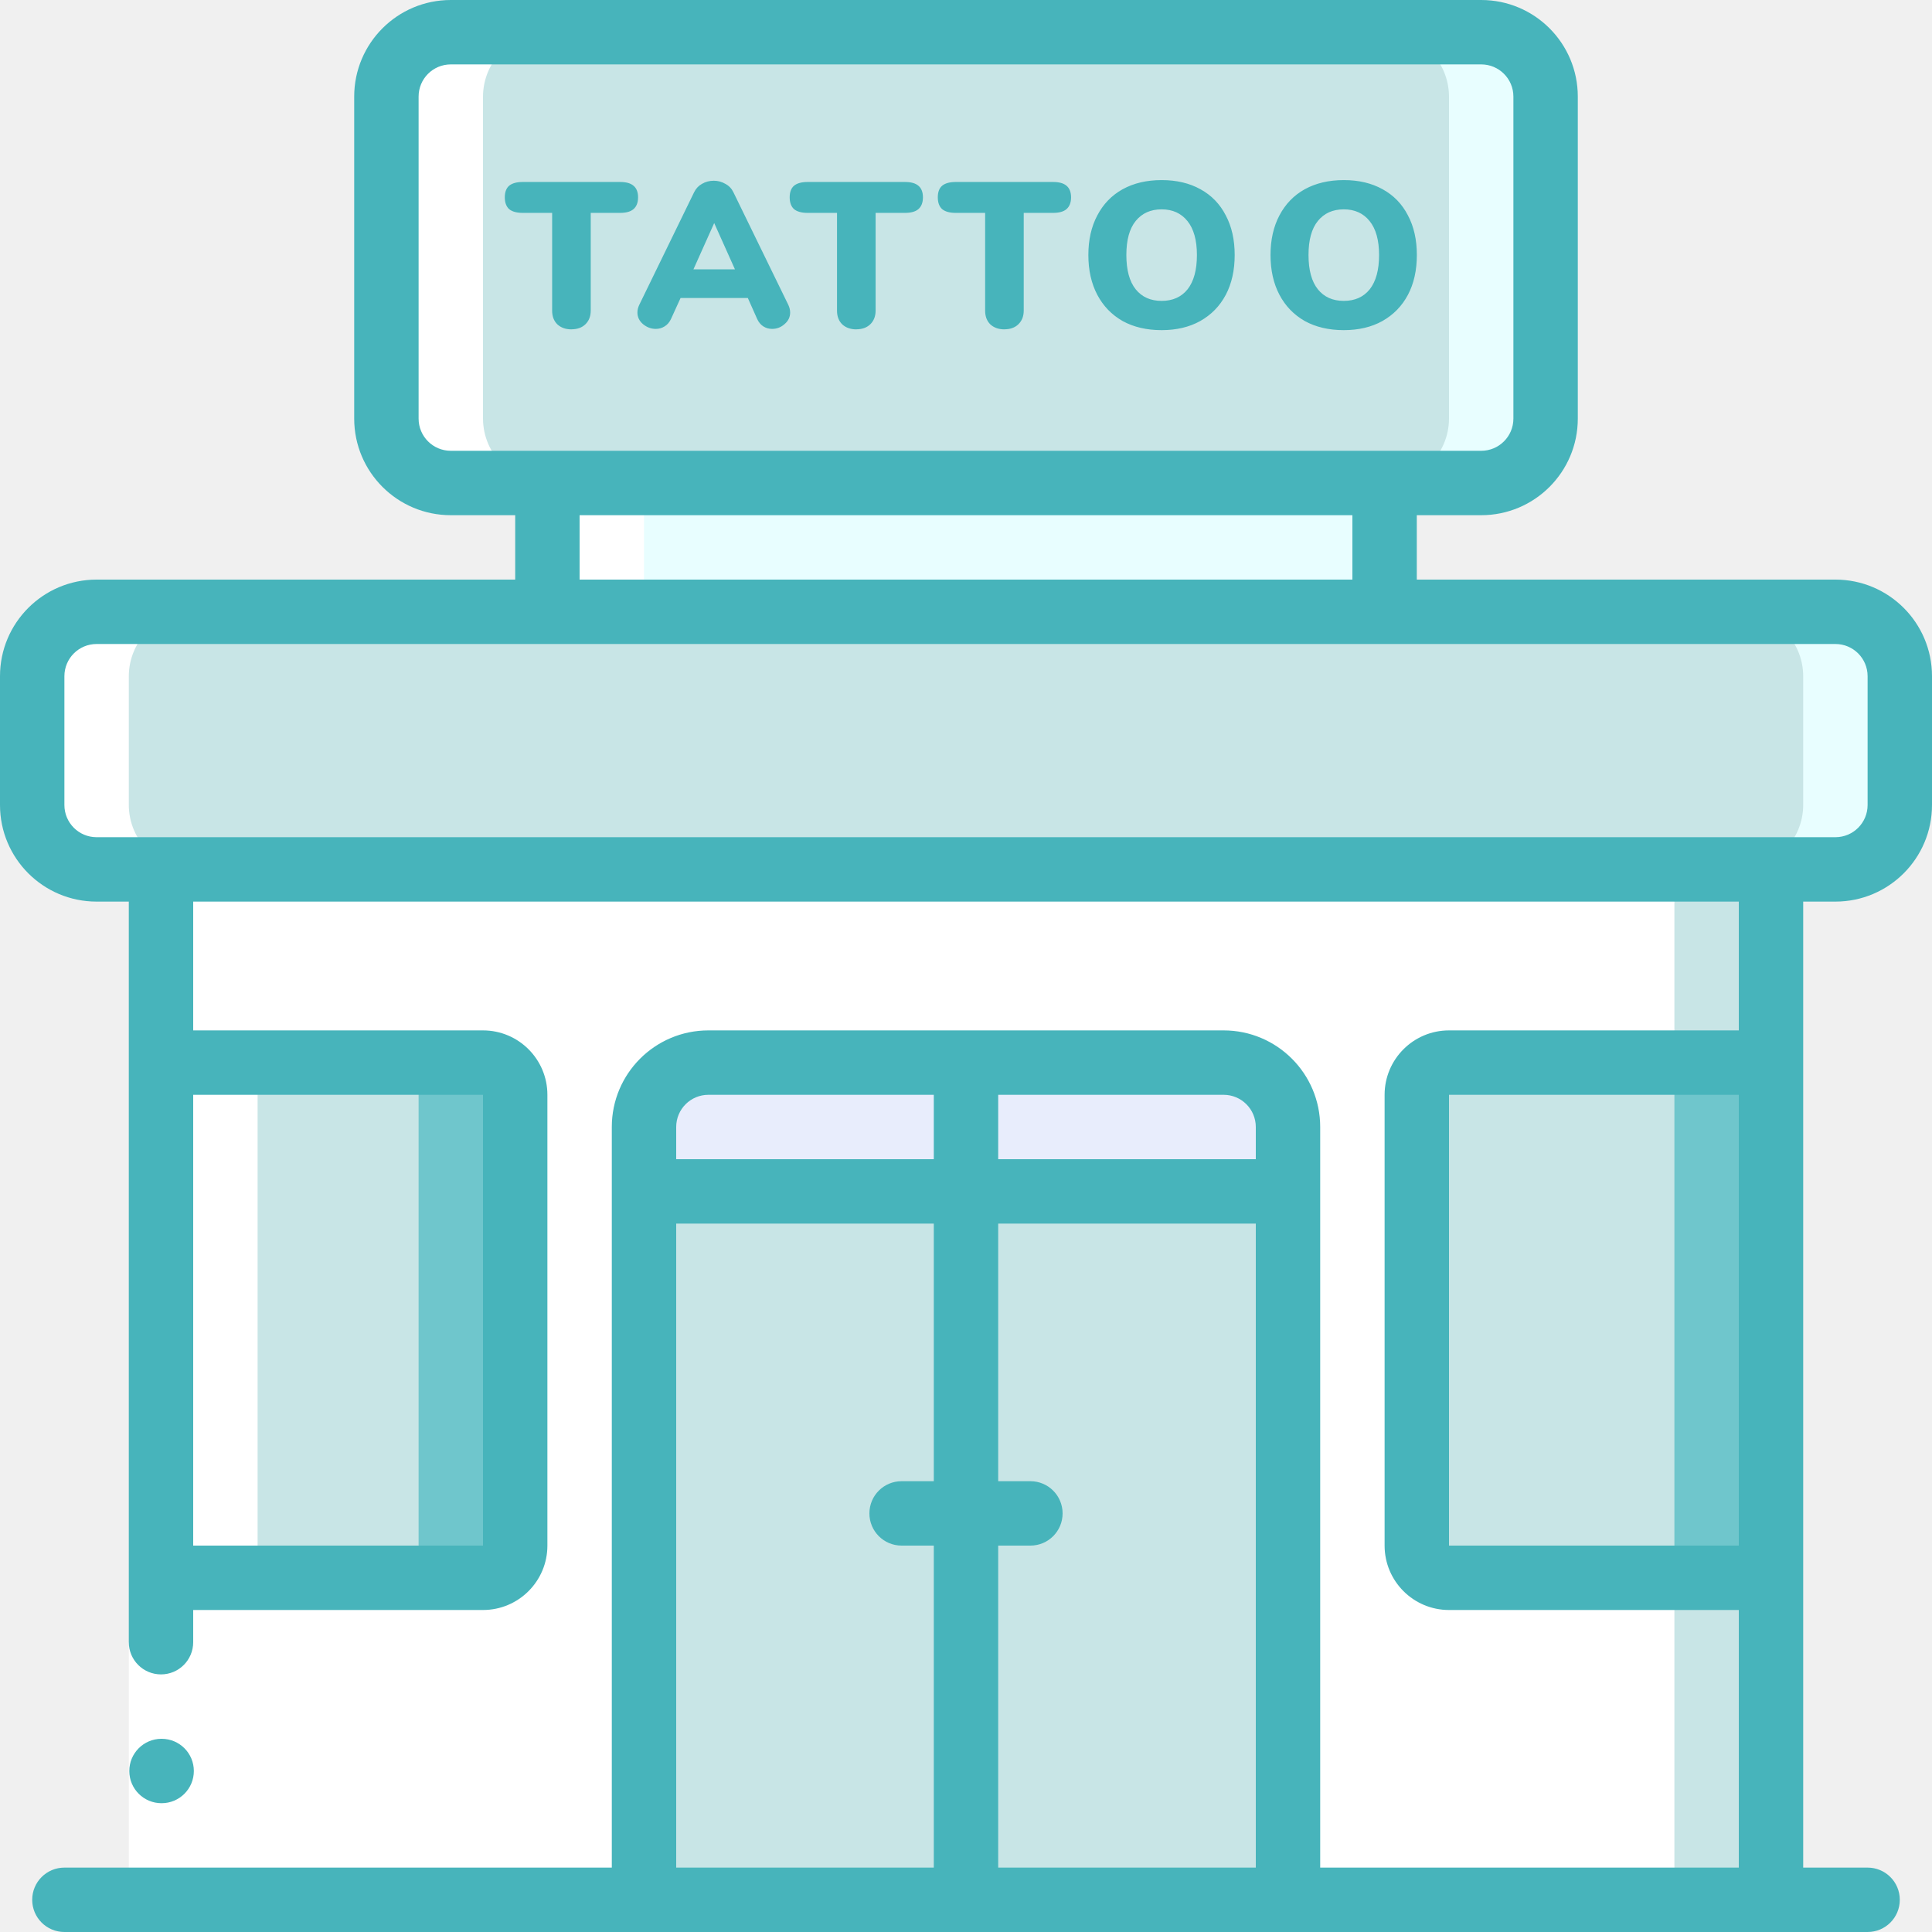
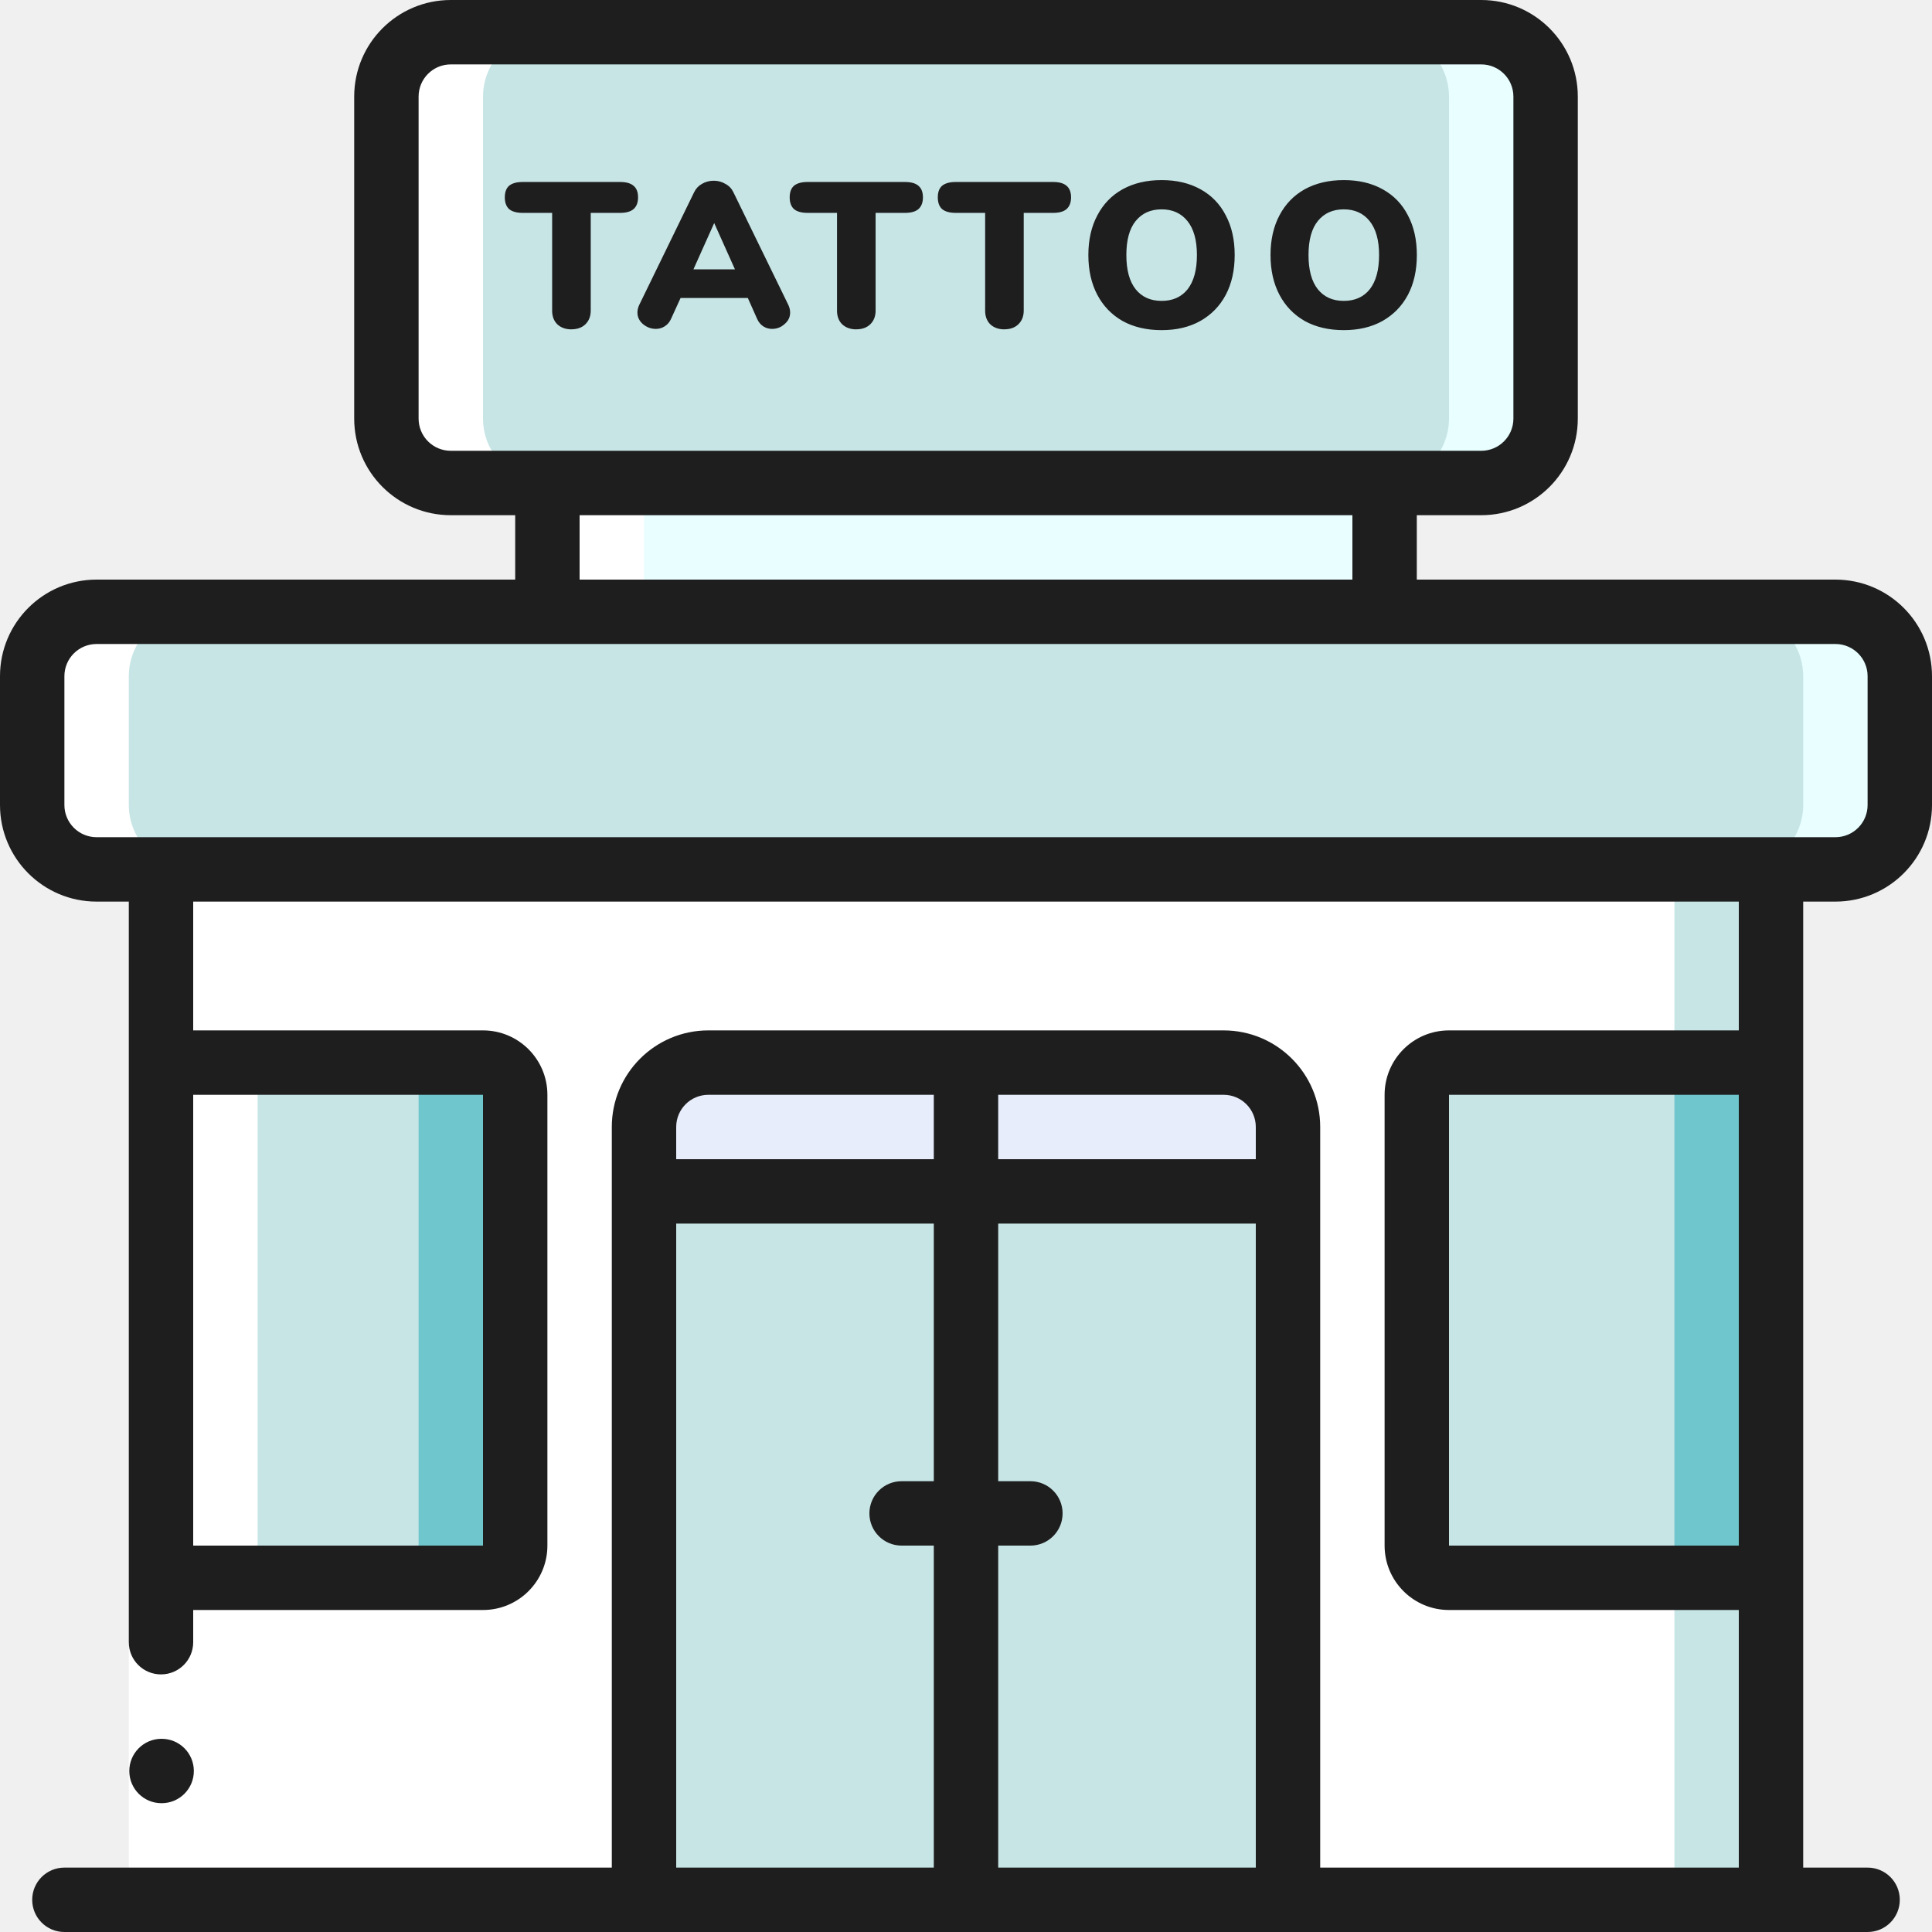
<svg xmlns="http://www.w3.org/2000/svg" width="42" height="42" fill="none" viewBox="0 0 42 42">
  <path fill="#C8E5E6" d="M39.9 13.3H2.1c-.773 0-1.4.627-1.4 1.4v2.8c0 .773.627 1.4 1.4 1.4h37.8c.773 0 1.4-.627 1.4-1.4v-2.8c0-.773-.627-1.4-1.4-1.4z" />
  <path fill="#E8FEFF" d="M39.9 13.3h-2.1c.773.002 1.398.628 1.4 1.4v2.8c-.002.772-.628 1.398-1.4 1.4h2.1c.773-.002 1.398-.628 1.4-1.4v-2.8c-.002-.772-.627-1.398-1.4-1.4z" />
  <path fill="#C8E5E6" d="M32.2.7H9.8c-.773 0-1.4.627-1.4 1.4v7c0 .773.627 1.4 1.4 1.4h22.4c.774 0 1.4-.627 1.4-1.4v-7c0-.773-.626-1.4-1.4-1.4z" />
  <path fill="#E8FEFF" d="M32.2.7h-2.1c.772.002 1.398.628 1.4 1.4v7c-.002.772-.628 1.398-1.4 1.4h2.1c.772-.002 1.398-.628 1.4-1.4v-7c-.002-.772-.628-1.398-1.4-1.4zM11.9 10.5h18.2v2.8H11.9v-2.8z" />
  <path fill="#fff" d="M3.5 18.9h35v22.4h-35V18.9z" />
  <path fill="#C8E5E6" d="M36.4 18.9h2.1v22.4h-2.1V18.9zM21 25.9h7v15.4h-7V25.9z" />
  <path fill="#C8E5E6" d="M25.9 25.9H28v15.4h-2.1V25.9zM14 25.9h7v15.4h-7V25.9z" />
  <path fill="#C8E5E6" d="M18.9 25.9H21v15.4h-2.1V25.9z" />
  <path fill="#E8EDFC" d="M21 23.1v2.8h-7v-1.4c.002-.772.628-1.398 1.4-1.4H21zM28 24.5v1.4h-7v-2.8h5.6c.772.002 1.398.628 1.4 1.4z" />
  <path fill="#C8E5E6" d="M31.5 23.1h7v11.2h-7c-.386 0-.7-.313-.7-.7v-9.8c0-.387.314-.7.7-.7z" />
  <path fill="#6FC6CC" d="M36.4 23.1h2.1v11.2h-2.1V23.1z" />
  <path fill="#C8E5E6" d="M3.5 23.1h7c.387 0 .7.313.7.7v9.8c0 .387-.313.7-.7.7h-7V23.1z" />
  <path fill="#6FC6CC" d="M10.5 23.1H8.4c.387 0 .7.313.7.7v9.8c0 .387-.313.7-.7.7h2.1c.387 0 .7-.313.7-.7v-9.8c0-.387-.313-.7-.7-.7z" />
  <path fill="#fff" d="M10.5 9.1v-7c.003-.772.628-1.398 1.4-1.4H9.8c-.772.002-1.397.628-1.4 1.4v7c.003.772.628 1.398 1.4 1.4h2.1c-.772-.002-1.397-.628-1.4-1.4zM11.9 10.5H14v2.8h-2.1v-2.8zM2.1 18.9h1.4v22.4h2.1V18.9H4.2c-.772-.002-1.397-.628-1.4-1.4v-2.8c.003-.772.628-1.398 1.4-1.4H2.1c-.772.002-1.397.628-1.4 1.4v2.8c.003.772.628 1.398 1.4 1.4z" />
  <path fill="#fff" d="M2.8 35.7h1.4v5.6H2.8v-5.6z" />
-   <path fill="#47B4BB" d="M2.1 19.6h.7v16.1c0 .387.313.7.7.7.387 0 .7-.313.7-.7V35h6.3c.773 0 1.4-.627 1.4-1.4v-9.8c0-.773-.627-1.4-1.4-1.4H4.2v-2.8h33.6v2.8h-6.3c-.773 0-1.4.627-1.4 1.4v9.8c0 .773.627 1.4 1.4 1.4h6.3v5.6h-9.1V24.5c0-1.16-.94-2.1-2.1-2.1H15.4c-1.16 0-2.1.94-2.1 2.1v16.1H1.4c-.387 0-.7.313-.7.7 0 .387.313.7.7.7h39.2c.387 0 .7-.313.7-.7 0-.387-.313-.7-.7-.7h-1.4v-21h.7c1.16 0 2.1-.94 2.1-2.1v-2.8c0-1.16-.94-2.1-2.1-2.1h-9.1v-1.4h1.4c1.16 0 2.1-.94 2.1-2.1v-7c0-1.16-.94-2.1-2.1-2.1H9.8C8.64 0 7.7.94 7.7 2.1v7c0 1.16.94 2.1 2.1 2.1h1.4v1.4H2.1c-1.16 0-2.1.94-2.1 2.1v2.8c0 1.16.94 2.1 2.1 2.1zm25.2 4.9v.7h-5.6v-1.4h4.9c.387 0 .7.313.7.7zm-11.9-.7h4.9v1.4h-5.6v-.7c0-.387.313-.7.7-.7zm-.7 2.8h5.6v5.6h-.7c-.387 0-.7.313-.7.7 0 .387.313.7.7.7h.7v7h-5.6v-14zm7 14v-7h.7c.387 0 .7-.313.7-.7 0-.387-.313-.7-.7-.7h-.7v-5.6h5.6v14h-5.6zm9.8-7v-9.8h6.3v9.8h-6.3zm-21-9.8v9.8H4.2v-9.8h6.3zM9.1 9.1v-7c0-.387.313-.7.7-.7h22.4c.387 0 .7.313.7.7v7c0 .387-.313.7-.7.7H9.8c-.387 0-.7-.313-.7-.7zm3.5 2.1h16.8v1.4H12.6v-1.4zM1.4 14.7c0-.387.313-.7.7-.7h37.8c.387 0 .7.313.7.7v2.8c0 .387-.313.7-.7.7H2.1c-.387 0-.7-.313-.7-.7v-2.8z" />
-   <path fill="#47B4BB" d="M3.514 39.2c-.387.002-.702-.31-.703-.697-.002-.386.31-.701.696-.703h.007c.387 0 .7.313.7.7 0 .387-.313.7-.7.7zM12.422 7.16c-.126 0-.228-.037-.306-.109-.076-.075-.113-.174-.113-.298V4.628h-.636c-.133 0-.232-.027-.298-.081-.063-.057-.095-.143-.095-.257 0-.114.032-.199.095-.253.066-.054.165-.081.298-.081h2.111c.133 0 .23.027.293.081.067.054.1.139.1.253 0 .114-.033.2-.1.257-.063.054-.16.081-.293.081h-.636v2.125c0 .124-.04.223-.117.298-.075.072-.176.108-.303.108zM17.137 6.627c.027.057.04.113.04.167 0 .1-.04.183-.122.252-.078.07-.168.104-.27.104-.07 0-.133-.018-.19-.054-.057-.036-.102-.09-.135-.162l-.203-.456h-1.462l-.208.456c-.033.072-.08.126-.14.162-.057.036-.12.054-.189.054-.102 0-.195-.034-.28-.104-.08-.069-.121-.153-.121-.252 0-.054.013-.11.04-.167l1.191-2.445c.04-.082.096-.143.172-.185.078-.046.164-.068.257-.068.09 0 .174.022.252.068.079.042.137.103.176.185l1.192 2.445zm-2.062-.772h.902l-.451-1.006-.451 1.006zM18.615 7.16c-.126 0-.228-.037-.306-.109-.076-.075-.113-.174-.113-.298V4.628h-.637c-.132 0-.231-.027-.297-.081-.063-.057-.095-.143-.095-.257 0-.114.032-.199.095-.253.066-.054.165-.081.297-.081h2.112c.132 0 .23.027.293.081.066.054.1.139.1.253 0 .114-.034.2-.1.257-.063.054-.16.081-.293.081h-.636v2.125c0 .124-.04.223-.117.298-.076.072-.176.108-.303.108zM21.835 7.16c-.126 0-.229-.037-.307-.109-.075-.075-.112-.174-.112-.298V4.628h-.637c-.132 0-.231-.027-.297-.081-.064-.057-.095-.143-.095-.257 0-.114.031-.199.095-.253.066-.054.165-.081.297-.081h2.112c.132 0 .23.027.293.081.066.054.1.139.1.253 0 .114-.034.2-.1.257-.063.054-.16.081-.293.081h-.636v2.125c0 .124-.04.223-.118.298-.075.072-.176.108-.302.108zM25.253 7.177c-.325 0-.608-.066-.848-.198-.238-.136-.421-.325-.55-.569-.13-.246-.195-.535-.195-.866 0-.33.065-.618.195-.862.129-.246.312-.436.55-.568.24-.132.523-.199.848-.199.325 0 .606.067.844.199.24.132.424.322.55.568.13.244.194.531.194.862 0 .33-.064.62-.194.866-.13.244-.314.433-.555.569-.237.132-.517.198-.839.198zm0-.636c.24 0 .429-.084.564-.252.135-.172.203-.42.203-.745s-.07-.571-.207-.74c-.136-.168-.322-.253-.56-.253-.24 0-.428.085-.564.253-.135.166-.203.412-.203.74s.068.576.203.745c.136.168.323.252.564.252zM29.213 7.177c-.325 0-.608-.066-.848-.198-.238-.136-.421-.325-.55-.569-.13-.246-.195-.535-.195-.866 0-.33.065-.618.194-.862.13-.246.313-.436.55-.568.241-.132.524-.199.85-.199.324 0 .605.067.843.199.24.132.424.322.55.568.13.244.194.531.194.862 0 .33-.064.62-.194.866-.13.244-.314.433-.555.569-.237.132-.517.198-.839.198zm0-.636c.24 0 .429-.084.564-.252.135-.172.203-.42.203-.745s-.07-.571-.207-.74c-.136-.168-.322-.253-.56-.253-.24 0-.428.085-.564.253-.135.166-.203.412-.203.74s.068.576.203.745c.136.168.323.252.564.252z" />
+   <path fill="#1E1E1E" d="M2.1 19.6h.7v16.1c0 .387.313.7.7.7.387 0 .7-.313.7-.7V35h6.3c.773 0 1.4-.627 1.4-1.4v-9.8c0-.773-.627-1.4-1.4-1.4H4.2v-2.8h33.6v2.8h-6.3c-.773 0-1.4.627-1.4 1.4v9.8c0 .773.627 1.4 1.4 1.4h6.3v5.6h-9.1V24.5c0-1.16-.94-2.1-2.1-2.1H15.4c-1.16 0-2.1.94-2.1 2.1v16.1H1.4c-.387 0-.7.313-.7.7 0 .387.313.7.7.7h39.2c.387 0 .7-.313.7-.7 0-.387-.313-.7-.7-.7h-1.4v-21h.7c1.16 0 2.1-.94 2.1-2.1v-2.8c0-1.16-.94-2.1-2.1-2.1h-9.1v-1.4h1.4c1.16 0 2.1-.94 2.1-2.1v-7c0-1.16-.94-2.1-2.1-2.1H9.8C8.64 0 7.7.94 7.7 2.1v7c0 1.16.94 2.1 2.1 2.1h1.4v1.4H2.1c-1.16 0-2.1.94-2.1 2.1v2.8c0 1.16.94 2.1 2.1 2.1zm25.2 4.9v.7h-5.6v-1.4h4.9c.387 0 .7.313.7.7zm-11.9-.7h4.9v1.4h-5.6v-.7c0-.387.313-.7.7-.7zm-.7 2.8h5.6v5.6h-.7c-.387 0-.7.313-.7.7 0 .387.313.7.7.7h.7v7h-5.6v-14zm7 14v-7h.7c.387 0 .7-.313.7-.7 0-.387-.313-.7-.7-.7h-.7v-5.6h5.6v14h-5.6zm9.8-7v-9.8h6.3v9.8h-6.3zm-21-9.8v9.8H4.2v-9.8h6.3zM9.1 9.1v-7c0-.387.313-.7.7-.7h22.4c.387 0 .7.313.7.7v7c0 .387-.313.7-.7.7H9.8c-.387 0-.7-.313-.7-.7zm3.5 2.1h16.8v1.4H12.6v-1.4zM1.4 14.7c0-.387.313-.7.7-.7h37.8c.387 0 .7.313.7.7v2.8c0 .387-.313.7-.7.7H2.1c-.387 0-.7-.313-.7-.7v-2.8z" />
+   <path fill="#1E1E1E" d="M3.514 39.2c-.387.002-.702-.31-.703-.697-.002-.386.31-.701.696-.703h.007c.387 0 .7.313.7.7 0 .387-.313.7-.7.7zM12.422 7.16c-.126 0-.228-.037-.306-.109-.076-.075-.113-.174-.113-.298V4.628h-.636c-.133 0-.232-.027-.298-.081-.063-.057-.095-.143-.095-.257 0-.114.032-.199.095-.253.066-.054.165-.081.298-.081h2.111c.133 0 .23.027.293.081.067.054.1.139.1.253 0 .114-.033.2-.1.257-.063.054-.16.081-.293.081h-.636v2.125c0 .124-.04.223-.117.298-.075.072-.176.108-.303.108zM17.137 6.627c.027.057.04.113.04.167 0 .1-.04.183-.122.252-.078.07-.168.104-.27.104-.07 0-.133-.018-.19-.054-.057-.036-.102-.09-.135-.162l-.203-.456h-1.462l-.208.456c-.033.072-.08.126-.14.162-.057.036-.12.054-.189.054-.102 0-.195-.034-.28-.104-.08-.069-.121-.153-.121-.252 0-.054.013-.11.04-.167l1.191-2.445c.04-.082.096-.143.172-.185.078-.046.164-.068.257-.068.09 0 .174.022.252.068.079.042.137.103.176.185l1.192 2.445zm-2.062-.772h.902l-.451-1.006-.451 1.006zM18.615 7.16c-.126 0-.228-.037-.306-.109-.076-.075-.113-.174-.113-.298V4.628h-.637c-.132 0-.231-.027-.297-.081-.063-.057-.095-.143-.095-.257 0-.114.032-.199.095-.253.066-.054.165-.081.297-.081h2.112c.132 0 .23.027.293.081.066.054.1.139.1.253 0 .114-.034.2-.1.257-.063.054-.16.081-.293.081h-.636v2.125c0 .124-.04.223-.117.298-.076.072-.176.108-.303.108zM21.835 7.16c-.126 0-.229-.037-.307-.109-.075-.075-.112-.174-.112-.298V4.628h-.637c-.132 0-.231-.027-.297-.081-.064-.057-.095-.143-.095-.257 0-.114.031-.199.095-.253.066-.054.165-.081.297-.081h2.112c.132 0 .23.027.293.081.066.054.1.139.1.253 0 .114-.034.2-.1.257-.063.054-.16.081-.293.081h-.636v2.125c0 .124-.04.223-.118.298-.075.072-.176.108-.302.108zM25.253 7.177c-.325 0-.608-.066-.848-.198-.238-.136-.421-.325-.55-.569-.13-.246-.195-.535-.195-.866 0-.33.065-.618.195-.862.129-.246.312-.436.55-.568.24-.132.523-.199.848-.199.325 0 .606.067.844.199.24.132.424.322.55.568.13.244.194.531.194.862 0 .33-.064.62-.194.866-.13.244-.314.433-.555.569-.237.132-.517.198-.839.198zm0-.636c.24 0 .429-.084.564-.252.135-.172.203-.42.203-.745s-.07-.571-.207-.74c-.136-.168-.322-.253-.56-.253-.24 0-.428.085-.564.253-.135.166-.203.412-.203.74s.068.576.203.745c.136.168.323.252.564.252zM29.213 7.177c-.325 0-.608-.066-.848-.198-.238-.136-.421-.325-.55-.569-.13-.246-.195-.535-.195-.866 0-.33.065-.618.194-.862.13-.246.313-.436.55-.568.241-.132.524-.199.85-.199.324 0 .605.067.843.199.24.132.424.322.55.568.13.244.194.531.194.862 0 .33-.064.62-.194.866-.13.244-.314.433-.555.569-.237.132-.517.198-.839.198zm0-.636c.24 0 .429-.084.564-.252.135-.172.203-.42.203-.745s-.07-.571-.207-.74c-.136-.168-.322-.253-.56-.253-.24 0-.428.085-.564.253-.135.166-.203.412-.203.74s.068.576.203.745c.136.168.323.252.564.252z" />
</svg>
